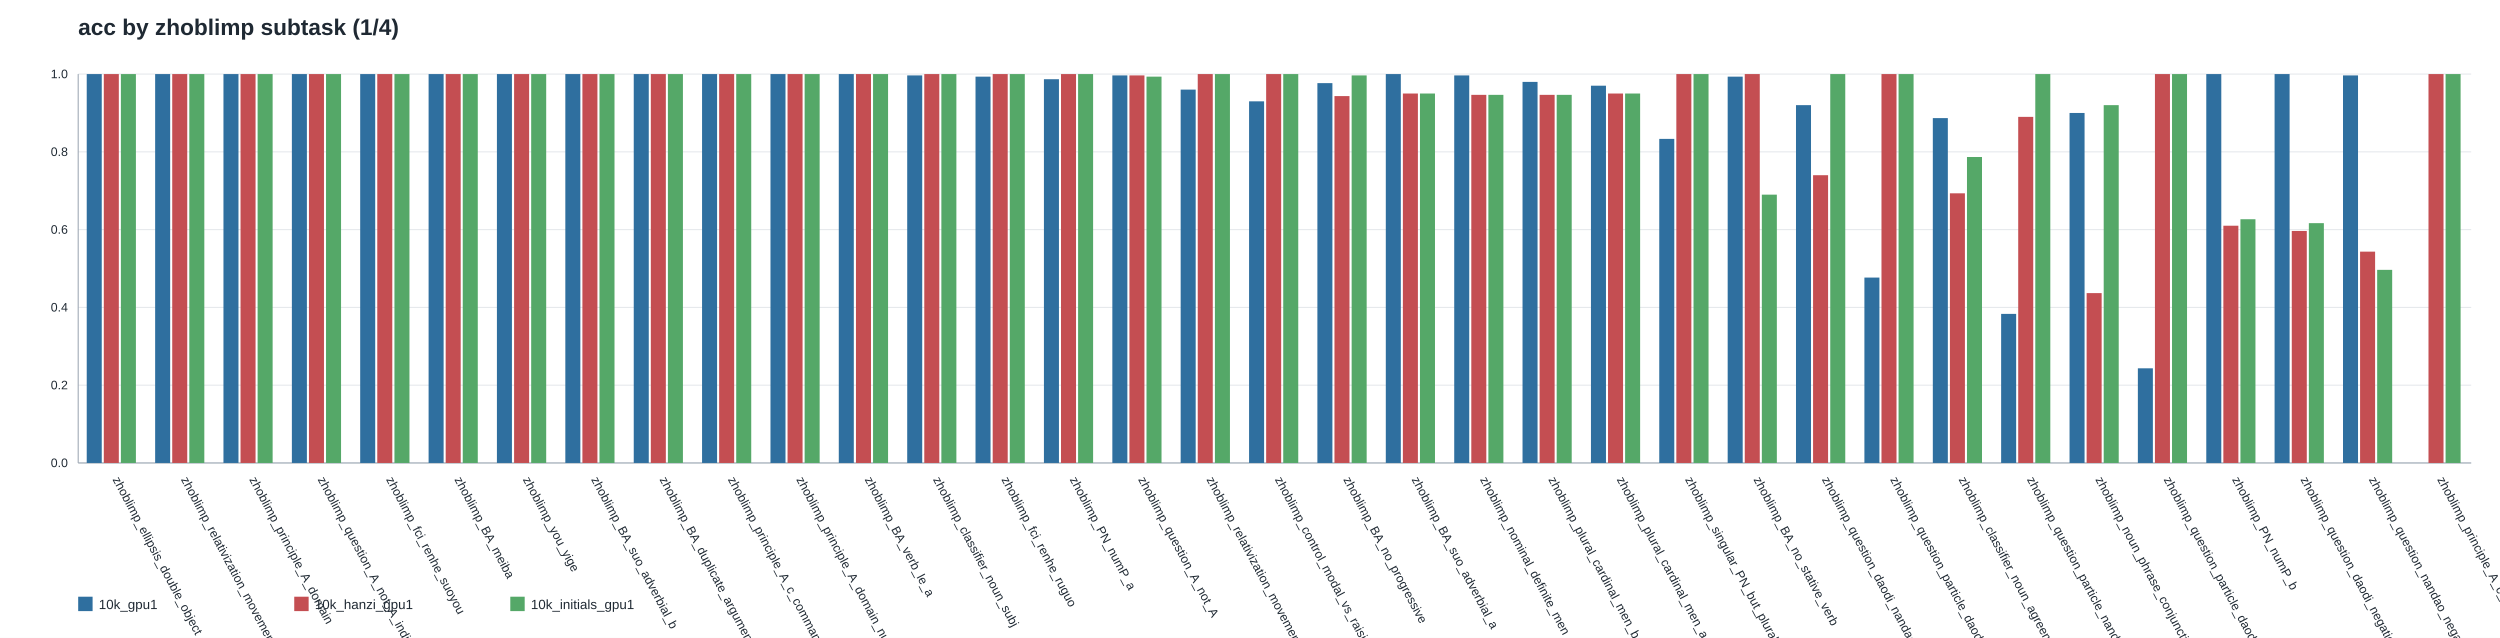
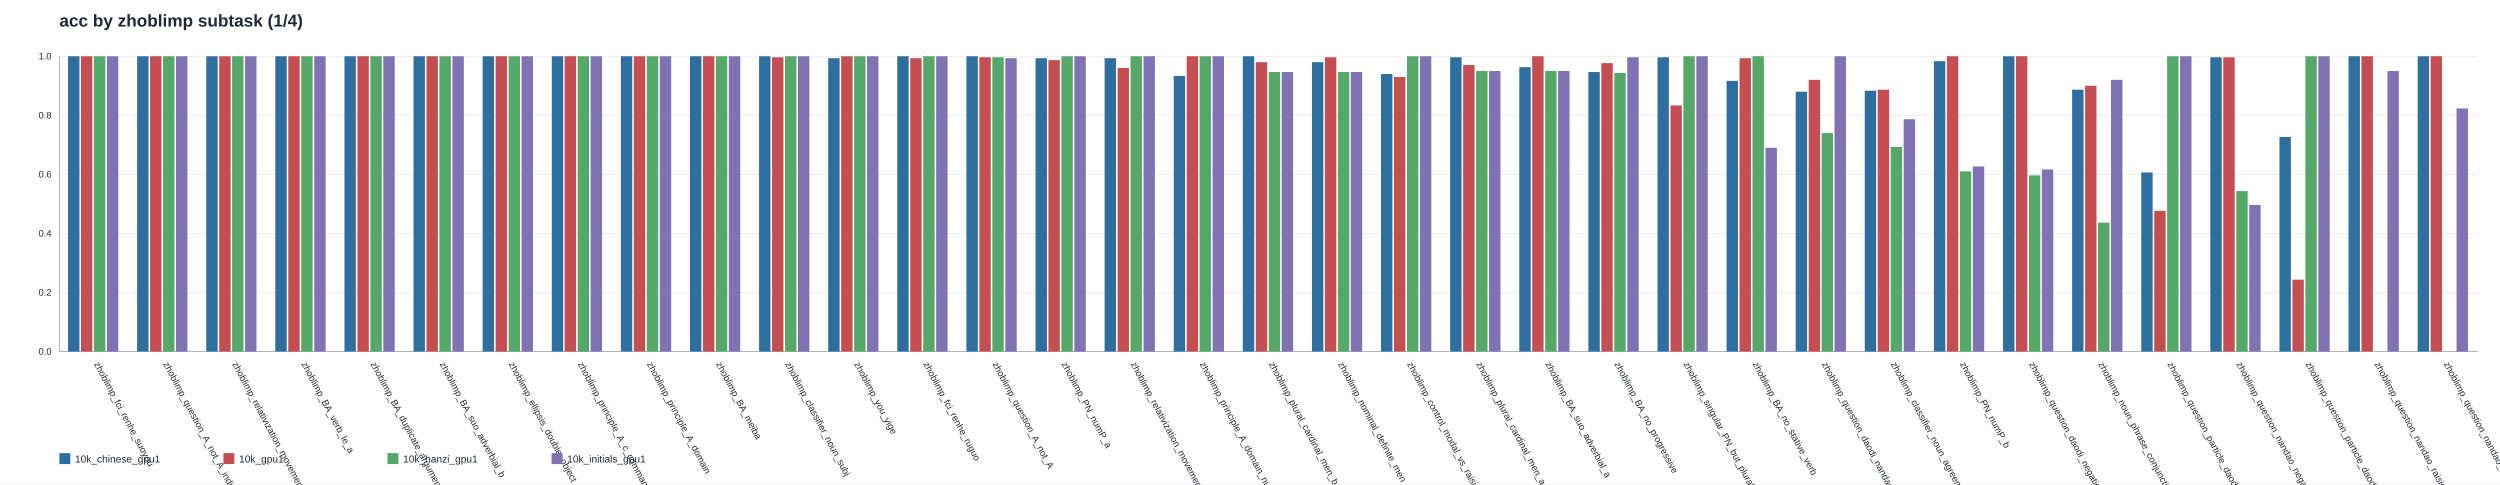
- <svg xmlns="http://www.w3.org/2000/svg" width="2430" height="620" viewBox="0 0 2430 620">
+ <svg xmlns="http://www.w3.org/2000/svg" width="3200" height="620" viewBox="0 0 3200 620">
  <style>text{font-family:Arial,sans-serif;fill:#1f2933}.axis{stroke:#9aa5b1;stroke-width:1}.grid{stroke:#e4e7eb;stroke-width:1}.label{font-size:12px}.title{font-size:22px;font-weight:700}.legend{font-size:13px}</style>
-   <rect width="2430" height="620" fill="#ffffff" />
+   <rect width="3200" height="620" fill="#ffffff" />
  <text x="76" y="34" class="title">acc by zhoblimp subtask (1/4)</text>
-   <line x1="76" y1="450.0" x2="2402" y2="450.0" class="grid" />
+   <line x1="76" y1="450.0" x2="3172" y2="450.0" class="grid" />
  <text x="66" y="454.0" text-anchor="end" class="label">0.0</text>
-   <line x1="76" y1="374.4" x2="2402" y2="374.4" class="grid" />
+   <line x1="76" y1="374.4" x2="3172" y2="374.4" class="grid" />
  <text x="66" y="378.4" text-anchor="end" class="label">0.2</text>
-   <line x1="76" y1="298.8" x2="2402" y2="298.8" class="grid" />
+   <line x1="76" y1="298.8" x2="3172" y2="298.8" class="grid" />
  <text x="66" y="302.8" text-anchor="end" class="label">0.4</text>
-   <line x1="76" y1="223.2" x2="2402" y2="223.2" class="grid" />
+   <line x1="76" y1="223.2" x2="3172" y2="223.2" class="grid" />
  <text x="66" y="227.2" text-anchor="end" class="label">0.6</text>
-   <line x1="76" y1="147.6" x2="2402" y2="147.6" class="grid" />
+   <line x1="76" y1="147.6" x2="3172" y2="147.6" class="grid" />
  <text x="66" y="151.6" text-anchor="end" class="label">0.8</text>
-   <line x1="76" y1="72.0" x2="2402" y2="72.0" class="grid" />
+   <line x1="76" y1="72.0" x2="3172" y2="72.0" class="grid" />
  <text x="66" y="76.0" text-anchor="end" class="label">1.0</text>
  <line x1="76" y1="72" x2="76" y2="450" class="axis" />
-   <line x1="76" y1="450" x2="2402" y2="450" class="axis" />
-   <rect x="84.3" y="72.0" width="14.6" height="378.0" fill="#2f6f9f" />
-   <rect x="100.9" y="72.0" width="14.6" height="378.0" fill="#c44e52" />
-   <rect x="117.5" y="72.0" width="14.6" height="378.0" fill="#55a868" />
-   <text x="109.2" y="466" transform="rotate(62 109.2 466)" class="label">zhoblimp_ellipsis_double_object</text>
-   <rect x="150.8" y="72.0" width="14.6" height="378.0" fill="#2f6f9f" />
-   <rect x="167.4" y="72.0" width="14.6" height="378.0" fill="#c44e52" />
-   <rect x="184.0" y="72.0" width="14.6" height="378.0" fill="#55a868" />
-   <text x="175.7" y="466" transform="rotate(62 175.7 466)" class="label">zhoblimp_relativization_movement_...</text>
-   <rect x="217.2" y="72.0" width="14.6" height="378.0" fill="#2f6f9f" />
-   <rect x="233.8" y="72.0" width="14.6" height="378.0" fill="#c44e52" />
-   <rect x="250.4" y="72.0" width="14.6" height="378.0" fill="#55a868" />
-   <text x="242.1" y="466" transform="rotate(62 242.1 466)" class="label">zhoblimp_principle_A_domain</text>
-   <rect x="283.7" y="72.0" width="14.6" height="378.0" fill="#2f6f9f" />
-   <rect x="300.3" y="72.0" width="14.6" height="378.0" fill="#c44e52" />
-   <rect x="316.9" y="72.0" width="14.6" height="378.0" fill="#55a868" />
-   <text x="308.6" y="466" transform="rotate(62 308.6 466)" class="label">zhoblimp_question_A_not_A_indirect</text>
-   <rect x="350.1" y="72.0" width="14.6" height="378.0" fill="#2f6f9f" />
-   <rect x="366.7" y="72.0" width="14.6" height="378.0" fill="#c44e52" />
-   <rect x="383.4" y="72.0" width="14.6" height="378.0" fill="#55a868" />
-   <text x="375.1" y="466" transform="rotate(62 375.1 466)" class="label">zhoblimp_fci_renhe_suoyou</text>
-   <rect x="416.6" y="72.0" width="14.6" height="378.0" fill="#2f6f9f" />
-   <rect x="433.2" y="72.0" width="14.6" height="378.0" fill="#c44e52" />
-   <rect x="449.8" y="72.0" width="14.6" height="378.0" fill="#55a868" />
-   <text x="441.5" y="466" transform="rotate(62 441.5 466)" class="label">zhoblimp_BA_meiba</text>
-   <rect x="483.0" y="72.0" width="14.6" height="378.0" fill="#2f6f9f" />
-   <rect x="499.7" y="72.0" width="14.6" height="378.0" fill="#c44e52" />
-   <rect x="516.3" y="72.0" width="14.6" height="378.0" fill="#55a868" />
-   <text x="508.0" y="466" transform="rotate(62 508.0 466)" class="label">zhoblimp_you_yige</text>
-   <rect x="549.5" y="72.0" width="14.6" height="378.0" fill="#2f6f9f" />
-   <rect x="566.1" y="72.0" width="14.6" height="378.0" fill="#c44e52" />
-   <rect x="582.7" y="72.0" width="14.6" height="378.0" fill="#55a868" />
-   <text x="574.4" y="466" transform="rotate(62 574.4 466)" class="label">zhoblimp_BA_suo_adverbial_b</text>
-   <rect x="616.0" y="72.0" width="14.6" height="378.0" fill="#2f6f9f" />
-   <rect x="632.6" y="72.0" width="14.6" height="378.0" fill="#c44e52" />
-   <rect x="649.2" y="72.0" width="14.6" height="378.0" fill="#55a868" />
-   <text x="640.9" y="466" transform="rotate(62 640.9 466)" class="label">zhoblimp_BA_duplicate_argument</text>
-   <rect x="682.4" y="72.0" width="14.6" height="378.0" fill="#2f6f9f" />
-   <rect x="699.0" y="72.0" width="14.6" height="378.0" fill="#c44e52" />
-   <rect x="715.6" y="72.0" width="14.6" height="378.0" fill="#55a868" />
-   <text x="707.3" y="466" transform="rotate(62 707.3 466)" class="label">zhoblimp_principle_A_c_command</text>
-   <rect x="748.9" y="72.0" width="14.6" height="378.0" fill="#2f6f9f" />
-   <rect x="765.5" y="72.0" width="14.6" height="378.0" fill="#c44e52" />
-   <rect x="782.1" y="72.0" width="14.6" height="378.0" fill="#55a868" />
-   <text x="773.8" y="466" transform="rotate(62 773.8 466)" class="label">zhoblimp_principle_A_domain_number</text>
-   <rect x="815.3" y="72.0" width="14.6" height="378.0" fill="#2f6f9f" />
-   <rect x="832.0" y="72.0" width="14.6" height="378.0" fill="#c44e52" />
-   <rect x="848.6" y="72.0" width="14.6" height="378.0" fill="#55a868" />
-   <text x="840.3" y="466" transform="rotate(62 840.3 466)" class="label">zhoblimp_BA_verb_le_a</text>
-   <rect x="881.8" y="73.3" width="14.6" height="376.7" fill="#2f6f9f" />
-   <rect x="898.4" y="72.0" width="14.6" height="378.0" fill="#c44e52" />
-   <rect x="915.0" y="72.0" width="14.6" height="378.0" fill="#55a868" />
-   <text x="906.7" y="466" transform="rotate(62 906.7 466)" class="label">zhoblimp_classifier_noun_subj</text>
-   <rect x="948.2" y="74.5" width="14.6" height="375.5" fill="#2f6f9f" />
-   <rect x="964.9" y="72.0" width="14.6" height="378.0" fill="#c44e52" />
-   <rect x="981.5" y="72.0" width="14.6" height="378.0" fill="#55a868" />
-   <text x="973.2" y="466" transform="rotate(62 973.2 466)" class="label">zhoblimp_fci_renhe_ruguo</text>
-   <rect x="1014.7" y="77.0" width="14.6" height="373.0" fill="#2f6f9f" />
-   <rect x="1031.3" y="72.0" width="14.6" height="378.0" fill="#c44e52" />
-   <rect x="1047.9" y="72.0" width="14.6" height="378.0" fill="#55a868" />
-   <text x="1039.6" y="466" transform="rotate(62 1039.6 466)" class="label">zhoblimp_PN_numP_a</text>
-   <rect x="1081.2" y="73.3" width="14.6" height="376.7" fill="#2f6f9f" />
-   <rect x="1097.8" y="73.3" width="14.6" height="376.7" fill="#c44e52" />
-   <rect x="1114.4" y="74.5" width="14.6" height="375.5" fill="#55a868" />
-   <text x="1106.1" y="466" transform="rotate(62 1106.1 466)" class="label">zhoblimp_question_A_not_A</text>
-   <rect x="1147.6" y="87.1" width="14.6" height="362.9" fill="#2f6f9f" />
-   <rect x="1164.2" y="72.0" width="14.6" height="378.0" fill="#c44e52" />
-   <rect x="1180.9" y="72.0" width="14.6" height="378.0" fill="#55a868" />
-   <text x="1172.5" y="466" transform="rotate(62 1172.5 466)" class="label">zhoblimp_relativization_movement_...</text>
-   <rect x="1214.1" y="98.5" width="14.6" height="351.5" fill="#2f6f9f" />
-   <rect x="1230.7" y="72.0" width="14.6" height="378.0" fill="#c44e52" />
-   <rect x="1247.3" y="72.0" width="14.6" height="378.0" fill="#55a868" />
-   <text x="1239.0" y="466" transform="rotate(62 1239.0 466)" class="label">zhoblimp_control_modal_vs_raising...</text>
-   <rect x="1280.5" y="80.8" width="14.6" height="369.2" fill="#2f6f9f" />
-   <rect x="1297.1" y="93.4" width="14.6" height="356.6" fill="#c44e52" />
-   <rect x="1313.8" y="73.3" width="14.6" height="376.7" fill="#55a868" />
-   <text x="1305.5" y="466" transform="rotate(62 1305.5 466)" class="label">zhoblimp_BA_no_progressive</text>
-   <rect x="1347.0" y="72.0" width="14.6" height="378.0" fill="#2f6f9f" />
-   <rect x="1363.6" y="90.9" width="14.6" height="359.1" fill="#c44e52" />
-   <rect x="1380.2" y="90.9" width="14.6" height="359.1" fill="#55a868" />
-   <text x="1371.9" y="466" transform="rotate(62 1371.9 466)" class="label">zhoblimp_BA_suo_adverbial_a</text>
-   <rect x="1413.5" y="73.3" width="14.6" height="376.7" fill="#2f6f9f" />
-   <rect x="1430.1" y="92.2" width="14.6" height="357.8" fill="#c44e52" />
-   <rect x="1446.7" y="92.2" width="14.6" height="357.8" fill="#55a868" />
-   <text x="1438.4" y="466" transform="rotate(62 1438.4 466)" class="label">zhoblimp_nominal_definite_men</text>
-   <rect x="1479.9" y="79.6" width="14.6" height="370.4" fill="#2f6f9f" />
-   <rect x="1496.5" y="92.2" width="14.6" height="357.8" fill="#c44e52" />
-   <rect x="1513.1" y="92.2" width="14.6" height="357.8" fill="#55a868" />
-   <text x="1504.8" y="466" transform="rotate(62 1504.8 466)" class="label">zhoblimp_plural_cardinal_men_b</text>
-   <rect x="1546.4" y="83.3" width="14.6" height="366.7" fill="#2f6f9f" />
-   <rect x="1563.0" y="90.9" width="14.6" height="359.1" fill="#c44e52" />
-   <rect x="1579.6" y="90.9" width="14.6" height="359.1" fill="#55a868" />
-   <text x="1571.3" y="466" transform="rotate(62 1571.3 466)" class="label">zhoblimp_plural_cardinal_men_a</text>
-   <rect x="1612.8" y="135.0" width="14.6" height="315.0" fill="#2f6f9f" />
-   <rect x="1629.4" y="72.0" width="14.6" height="378.0" fill="#c44e52" />
-   <rect x="1646.1" y="72.0" width="14.6" height="378.0" fill="#55a868" />
-   <text x="1637.7" y="466" transform="rotate(62 1637.7 466)" class="label">zhoblimp_singular_PN_but_plural_p...</text>
-   <rect x="1679.3" y="74.5" width="14.6" height="375.5" fill="#2f6f9f" />
-   <rect x="1695.9" y="72.0" width="14.6" height="378.0" fill="#c44e52" />
-   <rect x="1712.5" y="189.2" width="14.6" height="260.8" fill="#55a868" />
-   <text x="1704.2" y="466" transform="rotate(62 1704.2 466)" class="label">zhoblimp_BA_no_stative_verb</text>
-   <rect x="1745.7" y="102.2" width="14.6" height="347.8" fill="#2f6f9f" />
-   <rect x="1762.3" y="170.3" width="14.6" height="279.7" fill="#c44e52" />
-   <rect x="1779.0" y="72.0" width="14.6" height="378.0" fill="#55a868" />
-   <text x="1770.7" y="466" transform="rotate(62 1770.7 466)" class="label">zhoblimp_question_daodi_nandao_1</text>
-   <rect x="1812.2" y="269.8" width="14.6" height="180.2" fill="#2f6f9f" />
-   <rect x="1828.8" y="72.0" width="14.6" height="378.0" fill="#c44e52" />
-   <rect x="1845.4" y="72.0" width="14.6" height="378.0" fill="#55a868" />
-   <text x="1837.1" y="466" transform="rotate(62 1837.1 466)" class="label">zhoblimp_question_particle_daodi_...</text>
-   <rect x="1878.7" y="114.8" width="14.6" height="335.2" fill="#2f6f9f" />
-   <rect x="1895.3" y="187.9" width="14.6" height="262.1" fill="#c44e52" />
-   <rect x="1911.9" y="152.6" width="14.6" height="297.4" fill="#55a868" />
-   <text x="1903.6" y="466" transform="rotate(62 1903.6 466)" class="label">zhoblimp_classifier_noun_agreement</text>
-   <rect x="1945.1" y="305.1" width="14.6" height="144.9" fill="#2f6f9f" />
-   <rect x="1961.7" y="113.6" width="14.6" height="336.4" fill="#c44e52" />
-   <rect x="1978.3" y="72.0" width="14.6" height="378.0" fill="#55a868" />
-   <text x="1970.0" y="466" transform="rotate(62 1970.0 466)" class="label">zhoblimp_question_particle_nandao</text>
-   <rect x="2011.6" y="109.8" width="14.6" height="340.2" fill="#2f6f9f" />
-   <rect x="2028.2" y="284.9" width="14.6" height="165.1" fill="#c44e52" />
-   <rect x="2044.8" y="102.2" width="14.6" height="347.8" fill="#55a868" />
-   <text x="2036.5" y="466" transform="rotate(62 2036.5 466)" class="label">zhoblimp_noun_phrase_conjunction_...</text>
-   <rect x="2078.0" y="358.0" width="14.6" height="92.0" fill="#2f6f9f" />
-   <rect x="2094.6" y="72.0" width="14.6" height="378.0" fill="#c44e52" />
-   <rect x="2111.2" y="72.0" width="14.6" height="378.0" fill="#55a868" />
-   <text x="2102.9" y="466" transform="rotate(62 2102.9 466)" class="label">zhoblimp_question_particle_daodi_...</text>
-   <rect x="2144.5" y="72.0" width="14.6" height="378.0" fill="#2f6f9f" />
-   <rect x="2161.1" y="219.4" width="14.6" height="230.6" fill="#c44e52" />
-   <rect x="2177.7" y="213.1" width="14.6" height="236.9" fill="#55a868" />
-   <text x="2169.4" y="466" transform="rotate(62 2169.4 466)" class="label">zhoblimp_PN_numP_b</text>
-   <rect x="2210.9" y="72.0" width="14.6" height="378.0" fill="#2f6f9f" />
-   <rect x="2227.6" y="224.5" width="14.6" height="225.5" fill="#c44e52" />
-   <rect x="2244.2" y="216.9" width="14.6" height="233.1" fill="#55a868" />
-   <text x="2235.9" y="466" transform="rotate(62 2235.9 466)" class="label">zhoblimp_question_daodi_negation</text>
-   <rect x="2277.4" y="73.3" width="14.6" height="376.7" fill="#2f6f9f" />
-   <rect x="2294.0" y="244.6" width="14.6" height="205.4" fill="#c44e52" />
-   <rect x="2310.6" y="262.3" width="14.6" height="187.7" fill="#55a868" />
-   <text x="2302.3" y="466" transform="rotate(62 2302.3 466)" class="label">zhoblimp_question_nandao_negation</text>
-   <rect x="2343.8" y="450.0" width="14.6" height="0.0" fill="#2f6f9f" />
-   <rect x="2360.5" y="72.0" width="14.6" height="378.0" fill="#c44e52" />
-   <rect x="2377.1" y="72.0" width="14.6" height="378.0" fill="#55a868" />
-   <text x="2368.8" y="466" transform="rotate(62 2368.8 466)" class="label">zhoblimp_principle_A_c_command_nu...</text>
+   <line x1="76" y1="450" x2="3172" y2="450" class="axis" />
+   <rect x="87.1" y="72.0" width="14.6" height="378.0" fill="#2f6f9f" />
+   <rect x="103.6" y="72.0" width="14.6" height="378.0" fill="#c44e52" />
+   <rect x="120.2" y="72.0" width="14.6" height="378.0" fill="#55a868" />
+   <rect x="136.8" y="72.0" width="14.6" height="378.0" fill="#8172b3" />
+   <text x="120.2" y="466" transform="rotate(62 120.2 466)" class="label">zhoblimp_fci_renhe_suoyou</text>
+   <rect x="175.5" y="72.0" width="14.6" height="378.0" fill="#2f6f9f" />
+   <rect x="192.1" y="72.0" width="14.6" height="378.0" fill="#c44e52" />
+   <rect x="208.7" y="72.0" width="14.6" height="378.0" fill="#55a868" />
+   <rect x="225.3" y="72.0" width="14.6" height="378.0" fill="#8172b3" />
+   <text x="208.7" y="466" transform="rotate(62 208.7 466)" class="label">zhoblimp_question_A_not_A_indirect</text>
+   <rect x="264.0" y="72.0" width="14.6" height="378.0" fill="#2f6f9f" />
+   <rect x="280.6" y="72.0" width="14.6" height="378.0" fill="#c44e52" />
+   <rect x="297.1" y="72.0" width="14.6" height="378.0" fill="#55a868" />
+   <rect x="313.7" y="72.0" width="14.6" height="378.0" fill="#8172b3" />
+   <text x="297.1" y="466" transform="rotate(62 297.1 466)" class="label">zhoblimp_relativization_movement_...</text>
+   <rect x="352.4" y="72.0" width="14.6" height="378.0" fill="#2f6f9f" />
+   <rect x="369.0" y="72.0" width="14.6" height="378.0" fill="#c44e52" />
+   <rect x="385.6" y="72.0" width="14.6" height="378.0" fill="#55a868" />
+   <rect x="402.2" y="72.0" width="14.6" height="378.0" fill="#8172b3" />
+   <text x="385.6" y="466" transform="rotate(62 385.6 466)" class="label">zhoblimp_BA_verb_le_a</text>
+   <rect x="440.9" y="72.0" width="14.6" height="378.0" fill="#2f6f9f" />
+   <rect x="457.5" y="72.0" width="14.6" height="378.0" fill="#c44e52" />
+   <rect x="474.1" y="72.0" width="14.6" height="378.0" fill="#55a868" />
+   <rect x="490.6" y="72.0" width="14.6" height="378.0" fill="#8172b3" />
+   <text x="474.1" y="466" transform="rotate(62 474.1 466)" class="label">zhoblimp_BA_duplicate_argument</text>
+   <rect x="529.3" y="72.0" width="14.6" height="378.0" fill="#2f6f9f" />
+   <rect x="545.9" y="72.0" width="14.6" height="378.0" fill="#c44e52" />
+   <rect x="562.5" y="72.0" width="14.6" height="378.0" fill="#55a868" />
+   <rect x="579.1" y="72.0" width="14.6" height="378.0" fill="#8172b3" />
+   <text x="562.5" y="466" transform="rotate(62 562.5 466)" class="label">zhoblimp_BA_suo_adverbial_b</text>
+   <rect x="617.8" y="72.0" width="14.6" height="378.0" fill="#2f6f9f" />
+   <rect x="634.4" y="72.0" width="14.6" height="378.0" fill="#c44e52" />
+   <rect x="651.0" y="72.0" width="14.6" height="378.0" fill="#55a868" />
+   <rect x="667.6" y="72.0" width="14.6" height="378.0" fill="#8172b3" />
+   <text x="651.0" y="466" transform="rotate(62 651.0 466)" class="label">zhoblimp_ellipsis_double_object</text>
+   <rect x="706.3" y="72.0" width="14.6" height="378.0" fill="#2f6f9f" />
+   <rect x="722.8" y="72.0" width="14.6" height="378.0" fill="#c44e52" />
+   <rect x="739.4" y="72.0" width="14.6" height="378.0" fill="#55a868" />
+   <rect x="756.0" y="72.0" width="14.6" height="378.0" fill="#8172b3" />
+   <text x="739.4" y="466" transform="rotate(62 739.4 466)" class="label">zhoblimp_principle_A_c_command</text>
+   <rect x="794.7" y="72.0" width="14.6" height="378.0" fill="#2f6f9f" />
+   <rect x="811.3" y="72.0" width="14.6" height="378.0" fill="#c44e52" />
+   <rect x="827.9" y="72.0" width="14.6" height="378.0" fill="#55a868" />
+   <rect x="844.5" y="72.0" width="14.6" height="378.0" fill="#8172b3" />
+   <text x="827.9" y="466" transform="rotate(62 827.9 466)" class="label">zhoblimp_principle_A_domain</text>
+   <rect x="883.2" y="72.0" width="14.6" height="378.0" fill="#2f6f9f" />
+   <rect x="899.8" y="72.0" width="14.6" height="378.0" fill="#c44e52" />
+   <rect x="916.3" y="72.0" width="14.6" height="378.0" fill="#55a868" />
+   <rect x="932.9" y="72.0" width="14.6" height="378.0" fill="#8172b3" />
+   <text x="916.3" y="466" transform="rotate(62 916.3 466)" class="label">zhoblimp_BA_meiba</text>
+   <rect x="971.6" y="72.0" width="14.6" height="378.0" fill="#2f6f9f" />
+   <rect x="988.2" y="73.3" width="14.6" height="376.7" fill="#c44e52" />
+   <rect x="1004.8" y="72.0" width="14.6" height="378.0" fill="#55a868" />
+   <rect x="1021.4" y="72.0" width="14.6" height="378.0" fill="#8172b3" />
+   <text x="1004.8" y="466" transform="rotate(62 1004.8 466)" class="label">zhoblimp_classifier_noun_subj</text>
+   <rect x="1060.1" y="74.5" width="14.6" height="375.5" fill="#2f6f9f" />
+   <rect x="1076.7" y="72.0" width="14.6" height="378.0" fill="#c44e52" />
+   <rect x="1093.3" y="72.0" width="14.6" height="378.0" fill="#55a868" />
+   <rect x="1109.8" y="72.0" width="14.6" height="378.0" fill="#8172b3" />
+   <text x="1093.3" y="466" transform="rotate(62 1093.3 466)" class="label">zhoblimp_you_yige</text>
+   <rect x="1148.5" y="72.0" width="14.6" height="378.0" fill="#2f6f9f" />
+   <rect x="1165.1" y="74.5" width="14.6" height="375.5" fill="#c44e52" />
+   <rect x="1181.7" y="72.0" width="14.6" height="378.0" fill="#55a868" />
+   <rect x="1198.3" y="72.0" width="14.6" height="378.0" fill="#8172b3" />
+   <text x="1181.7" y="466" transform="rotate(62 1181.7 466)" class="label">zhoblimp_fci_renhe_ruguo</text>
+   <rect x="1237.0" y="72.0" width="14.6" height="378.0" fill="#2f6f9f" />
+   <rect x="1253.6" y="73.3" width="14.6" height="376.7" fill="#c44e52" />
+   <rect x="1270.2" y="73.3" width="14.6" height="376.7" fill="#55a868" />
+   <rect x="1286.8" y="74.5" width="14.6" height="375.5" fill="#8172b3" />
+   <text x="1270.2" y="466" transform="rotate(62 1270.2 466)" class="label">zhoblimp_question_A_not_A</text>
+   <rect x="1325.5" y="74.5" width="14.6" height="375.5" fill="#2f6f9f" />
+   <rect x="1342.0" y="77.0" width="14.6" height="373.0" fill="#c44e52" />
+   <rect x="1358.6" y="72.0" width="14.6" height="378.0" fill="#55a868" />
+   <rect x="1375.2" y="72.0" width="14.6" height="378.0" fill="#8172b3" />
+   <text x="1358.6" y="466" transform="rotate(62 1358.6 466)" class="label">zhoblimp_PN_numP_a</text>
+   <rect x="1413.9" y="74.5" width="14.6" height="375.5" fill="#2f6f9f" />
+   <rect x="1430.5" y="87.1" width="14.6" height="362.9" fill="#c44e52" />
+   <rect x="1447.1" y="72.0" width="14.6" height="378.0" fill="#55a868" />
+   <rect x="1463.7" y="72.0" width="14.6" height="378.0" fill="#8172b3" />
+   <text x="1447.1" y="466" transform="rotate(62 1447.1 466)" class="label">zhoblimp_relativization_movement_...</text>
+   <rect x="1502.4" y="97.2" width="14.6" height="352.8" fill="#2f6f9f" />
+   <rect x="1519.0" y="72.0" width="14.6" height="378.0" fill="#c44e52" />
+   <rect x="1535.5" y="72.0" width="14.6" height="378.0" fill="#55a868" />
+   <rect x="1552.1" y="72.0" width="14.6" height="378.0" fill="#8172b3" />
+   <text x="1535.5" y="466" transform="rotate(62 1535.5 466)" class="label">zhoblimp_principle_A_domain_number</text>
+   <rect x="1590.8" y="72.0" width="14.6" height="378.0" fill="#2f6f9f" />
+   <rect x="1607.4" y="79.6" width="14.6" height="370.4" fill="#c44e52" />
+   <rect x="1624.0" y="92.2" width="14.6" height="357.8" fill="#55a868" />
+   <rect x="1640.6" y="92.2" width="14.6" height="357.8" fill="#8172b3" />
+   <text x="1624.0" y="466" transform="rotate(62 1624.0 466)" class="label">zhoblimp_plural_cardinal_men_b</text>
+   <rect x="1679.3" y="79.6" width="14.6" height="370.4" fill="#2f6f9f" />
+   <rect x="1695.9" y="73.3" width="14.6" height="376.7" fill="#c44e52" />
+   <rect x="1712.5" y="92.2" width="14.6" height="357.8" fill="#55a868" />
+   <rect x="1729.0" y="92.2" width="14.6" height="357.8" fill="#8172b3" />
+   <text x="1712.5" y="466" transform="rotate(62 1712.5 466)" class="label">zhoblimp_nominal_definite_men</text>
+   <rect x="1767.7" y="94.7" width="14.6" height="355.3" fill="#2f6f9f" />
+   <rect x="1784.3" y="98.5" width="14.6" height="351.5" fill="#c44e52" />
+   <rect x="1800.9" y="72.0" width="14.6" height="378.0" fill="#55a868" />
+   <rect x="1817.5" y="72.0" width="14.6" height="378.0" fill="#8172b3" />
+   <text x="1800.9" y="466" transform="rotate(62 1800.9 466)" class="label">zhoblimp_control_modal_vs_raising...</text>
+   <rect x="1856.2" y="73.3" width="14.6" height="376.7" fill="#2f6f9f" />
+   <rect x="1872.8" y="83.3" width="14.6" height="366.7" fill="#c44e52" />
+   <rect x="1889.4" y="90.9" width="14.6" height="359.1" fill="#55a868" />
+   <rect x="1906.0" y="90.9" width="14.6" height="359.1" fill="#8172b3" />
+   <text x="1889.4" y="466" transform="rotate(62 1889.4 466)" class="label">zhoblimp_plural_cardinal_men_a</text>
+   <rect x="1944.7" y="85.9" width="14.6" height="364.1" fill="#2f6f9f" />
+   <rect x="1961.2" y="72.0" width="14.6" height="378.0" fill="#c44e52" />
+   <rect x="1977.8" y="90.9" width="14.6" height="359.1" fill="#55a868" />
+   <rect x="1994.4" y="90.9" width="14.6" height="359.1" fill="#8172b3" />
+   <text x="1977.8" y="466" transform="rotate(62 1977.8 466)" class="label">zhoblimp_BA_suo_adverbial_a</text>
+   <rect x="2033.1" y="92.2" width="14.6" height="357.8" fill="#2f6f9f" />
+   <rect x="2049.7" y="80.8" width="14.6" height="369.2" fill="#c44e52" />
+   <rect x="2066.3" y="93.4" width="14.6" height="356.6" fill="#55a868" />
+   <rect x="2082.9" y="73.3" width="14.6" height="376.7" fill="#8172b3" />
+   <text x="2066.3" y="466" transform="rotate(62 2066.3 466)" class="label">zhoblimp_BA_no_progressive</text>
+   <rect x="2121.6" y="73.3" width="14.6" height="376.7" fill="#2f6f9f" />
+   <rect x="2138.2" y="135.0" width="14.6" height="315.0" fill="#c44e52" />
+   <rect x="2154.7" y="72.0" width="14.6" height="378.0" fill="#55a868" />
+   <rect x="2171.3" y="72.0" width="14.6" height="378.0" fill="#8172b3" />
+   <text x="2154.7" y="466" transform="rotate(62 2154.7 466)" class="label">zhoblimp_singular_PN_but_plural_p...</text>
+   <rect x="2210.0" y="103.5" width="14.6" height="346.5" fill="#2f6f9f" />
+   <rect x="2226.6" y="74.5" width="14.6" height="375.5" fill="#c44e52" />
+   <rect x="2243.2" y="72.0" width="14.6" height="378.0" fill="#55a868" />
+   <rect x="2259.8" y="189.2" width="14.6" height="260.8" fill="#8172b3" />
+   <text x="2243.2" y="466" transform="rotate(62 2243.2 466)" class="label">zhoblimp_BA_no_stative_verb</text>
+   <rect x="2298.5" y="117.4" width="14.6" height="332.6" fill="#2f6f9f" />
+   <rect x="2315.1" y="102.2" width="14.6" height="347.8" fill="#c44e52" />
+   <rect x="2331.7" y="170.3" width="14.6" height="279.7" fill="#55a868" />
+   <rect x="2348.2" y="72.0" width="14.6" height="378.0" fill="#8172b3" />
+   <text x="2331.7" y="466" transform="rotate(62 2331.7 466)" class="label">zhoblimp_question_daodi_nandao_1</text>
+   <rect x="2386.9" y="116.1" width="14.6" height="333.9" fill="#2f6f9f" />
+   <rect x="2403.5" y="114.8" width="14.6" height="335.2" fill="#c44e52" />
+   <rect x="2420.1" y="187.9" width="14.6" height="262.1" fill="#55a868" />
+   <rect x="2436.7" y="152.6" width="14.6" height="297.4" fill="#8172b3" />
+   <text x="2420.1" y="466" transform="rotate(62 2420.1 466)" class="label">zhoblimp_classifier_noun_agreement</text>
+   <rect x="2475.4" y="78.3" width="14.6" height="371.7" fill="#2f6f9f" />
+   <rect x="2492.0" y="72.0" width="14.6" height="378.0" fill="#c44e52" />
+   <rect x="2508.6" y="219.4" width="14.6" height="230.6" fill="#55a868" />
+   <rect x="2525.2" y="213.1" width="14.6" height="236.9" fill="#8172b3" />
+   <text x="2508.6" y="466" transform="rotate(62 2508.6 466)" class="label">zhoblimp_PN_numP_b</text>
+   <rect x="2563.9" y="72.0" width="14.6" height="378.0" fill="#2f6f9f" />
+   <rect x="2580.4" y="72.0" width="14.6" height="378.0" fill="#c44e52" />
+   <rect x="2597.0" y="224.5" width="14.6" height="225.5" fill="#55a868" />
+   <rect x="2613.6" y="216.9" width="14.6" height="233.1" fill="#8172b3" />
+   <text x="2597.0" y="466" transform="rotate(62 2597.0 466)" class="label">zhoblimp_question_daodi_negation</text>
+   <rect x="2652.3" y="114.8" width="14.6" height="335.2" fill="#2f6f9f" />
+   <rect x="2668.9" y="109.8" width="14.6" height="340.2" fill="#c44e52" />
+   <rect x="2685.5" y="284.9" width="14.6" height="165.1" fill="#55a868" />
+   <rect x="2702.1" y="102.2" width="14.6" height="347.8" fill="#8172b3" />
+   <text x="2685.5" y="466" transform="rotate(62 2685.5 466)" class="label">zhoblimp_noun_phrase_conjunction_...</text>
+   <rect x="2740.8" y="220.7" width="14.6" height="229.3" fill="#2f6f9f" />
+   <rect x="2757.4" y="269.8" width="14.6" height="180.2" fill="#c44e52" />
+   <rect x="2773.9" y="72.0" width="14.6" height="378.0" fill="#55a868" />
+   <rect x="2790.5" y="72.0" width="14.6" height="378.0" fill="#8172b3" />
+   <text x="2773.9" y="466" transform="rotate(62 2773.9 466)" class="label">zhoblimp_question_particle_daodi_...</text>
+   <rect x="2829.2" y="73.3" width="14.6" height="376.7" fill="#2f6f9f" />
+   <rect x="2845.8" y="73.3" width="14.6" height="376.7" fill="#c44e52" />
+   <rect x="2862.4" y="244.6" width="14.6" height="205.4" fill="#55a868" />
+   <rect x="2879.0" y="262.3" width="14.6" height="187.7" fill="#8172b3" />
+   <text x="2862.4" y="466" transform="rotate(62 2862.4 466)" class="label">zhoblimp_question_nandao_negation</text>
+   <rect x="2917.7" y="175.3" width="14.6" height="274.7" fill="#2f6f9f" />
+   <rect x="2934.3" y="358.0" width="14.6" height="92.0" fill="#c44e52" />
+   <rect x="2950.9" y="72.0" width="14.6" height="378.0" fill="#55a868" />
+   <rect x="2967.4" y="72.0" width="14.6" height="378.0" fill="#8172b3" />
+   <text x="2950.9" y="466" transform="rotate(62 2950.9 466)" class="label">zhoblimp_question_particle_daodi_...</text>
+   <rect x="3006.1" y="72.0" width="14.6" height="378.0" fill="#2f6f9f" />
+   <rect x="3022.7" y="72.0" width="14.6" height="378.0" fill="#c44e52" />
+   <rect x="3039.3" y="450.0" width="14.6" height="0.0" fill="#55a868" />
+   <rect x="3055.9" y="90.9" width="14.6" height="359.1" fill="#8172b3" />
+   <text x="3039.3" y="466" transform="rotate(62 3039.3 466)" class="label">zhoblimp_question_nandao_raising_...</text>
+   <rect x="3094.6" y="72.0" width="14.6" height="378.0" fill="#2f6f9f" />
+   <rect x="3111.2" y="72.0" width="14.6" height="378.0" fill="#c44e52" />
+   <rect x="3127.8" y="450.0" width="14.6" height="0.0" fill="#55a868" />
+   <rect x="3144.4" y="138.8" width="14.6" height="311.2" fill="#8172b3" />
+   <text x="3127.8" y="466" transform="rotate(62 3127.8 466)" class="label">zhoblimp_question_nandao_raising_...</text>
  <rect x="76" y="580" width="14" height="14" fill="#2f6f9f" />
-   <text x="96" y="592" class="legend">10k_gpu1</text>
+   <text x="96" y="592" class="legend">10k_chinese_gpu1</text>
  <rect x="286" y="580" width="14" height="14" fill="#c44e52" />
-   <text x="306" y="592" class="legend">10k_hanzi_gpu1</text>
+   <text x="306" y="592" class="legend">10k_gpu1</text>
  <rect x="496" y="580" width="14" height="14" fill="#55a868" />
-   <text x="516" y="592" class="legend">10k_initials_gpu1</text>
+   <text x="516" y="592" class="legend">10k_hanzi_gpu1</text>
+   <rect x="706" y="580" width="14" height="14" fill="#8172b3" />
+   <text x="726" y="592" class="legend">10k_initials_gpu1</text>
</svg>
